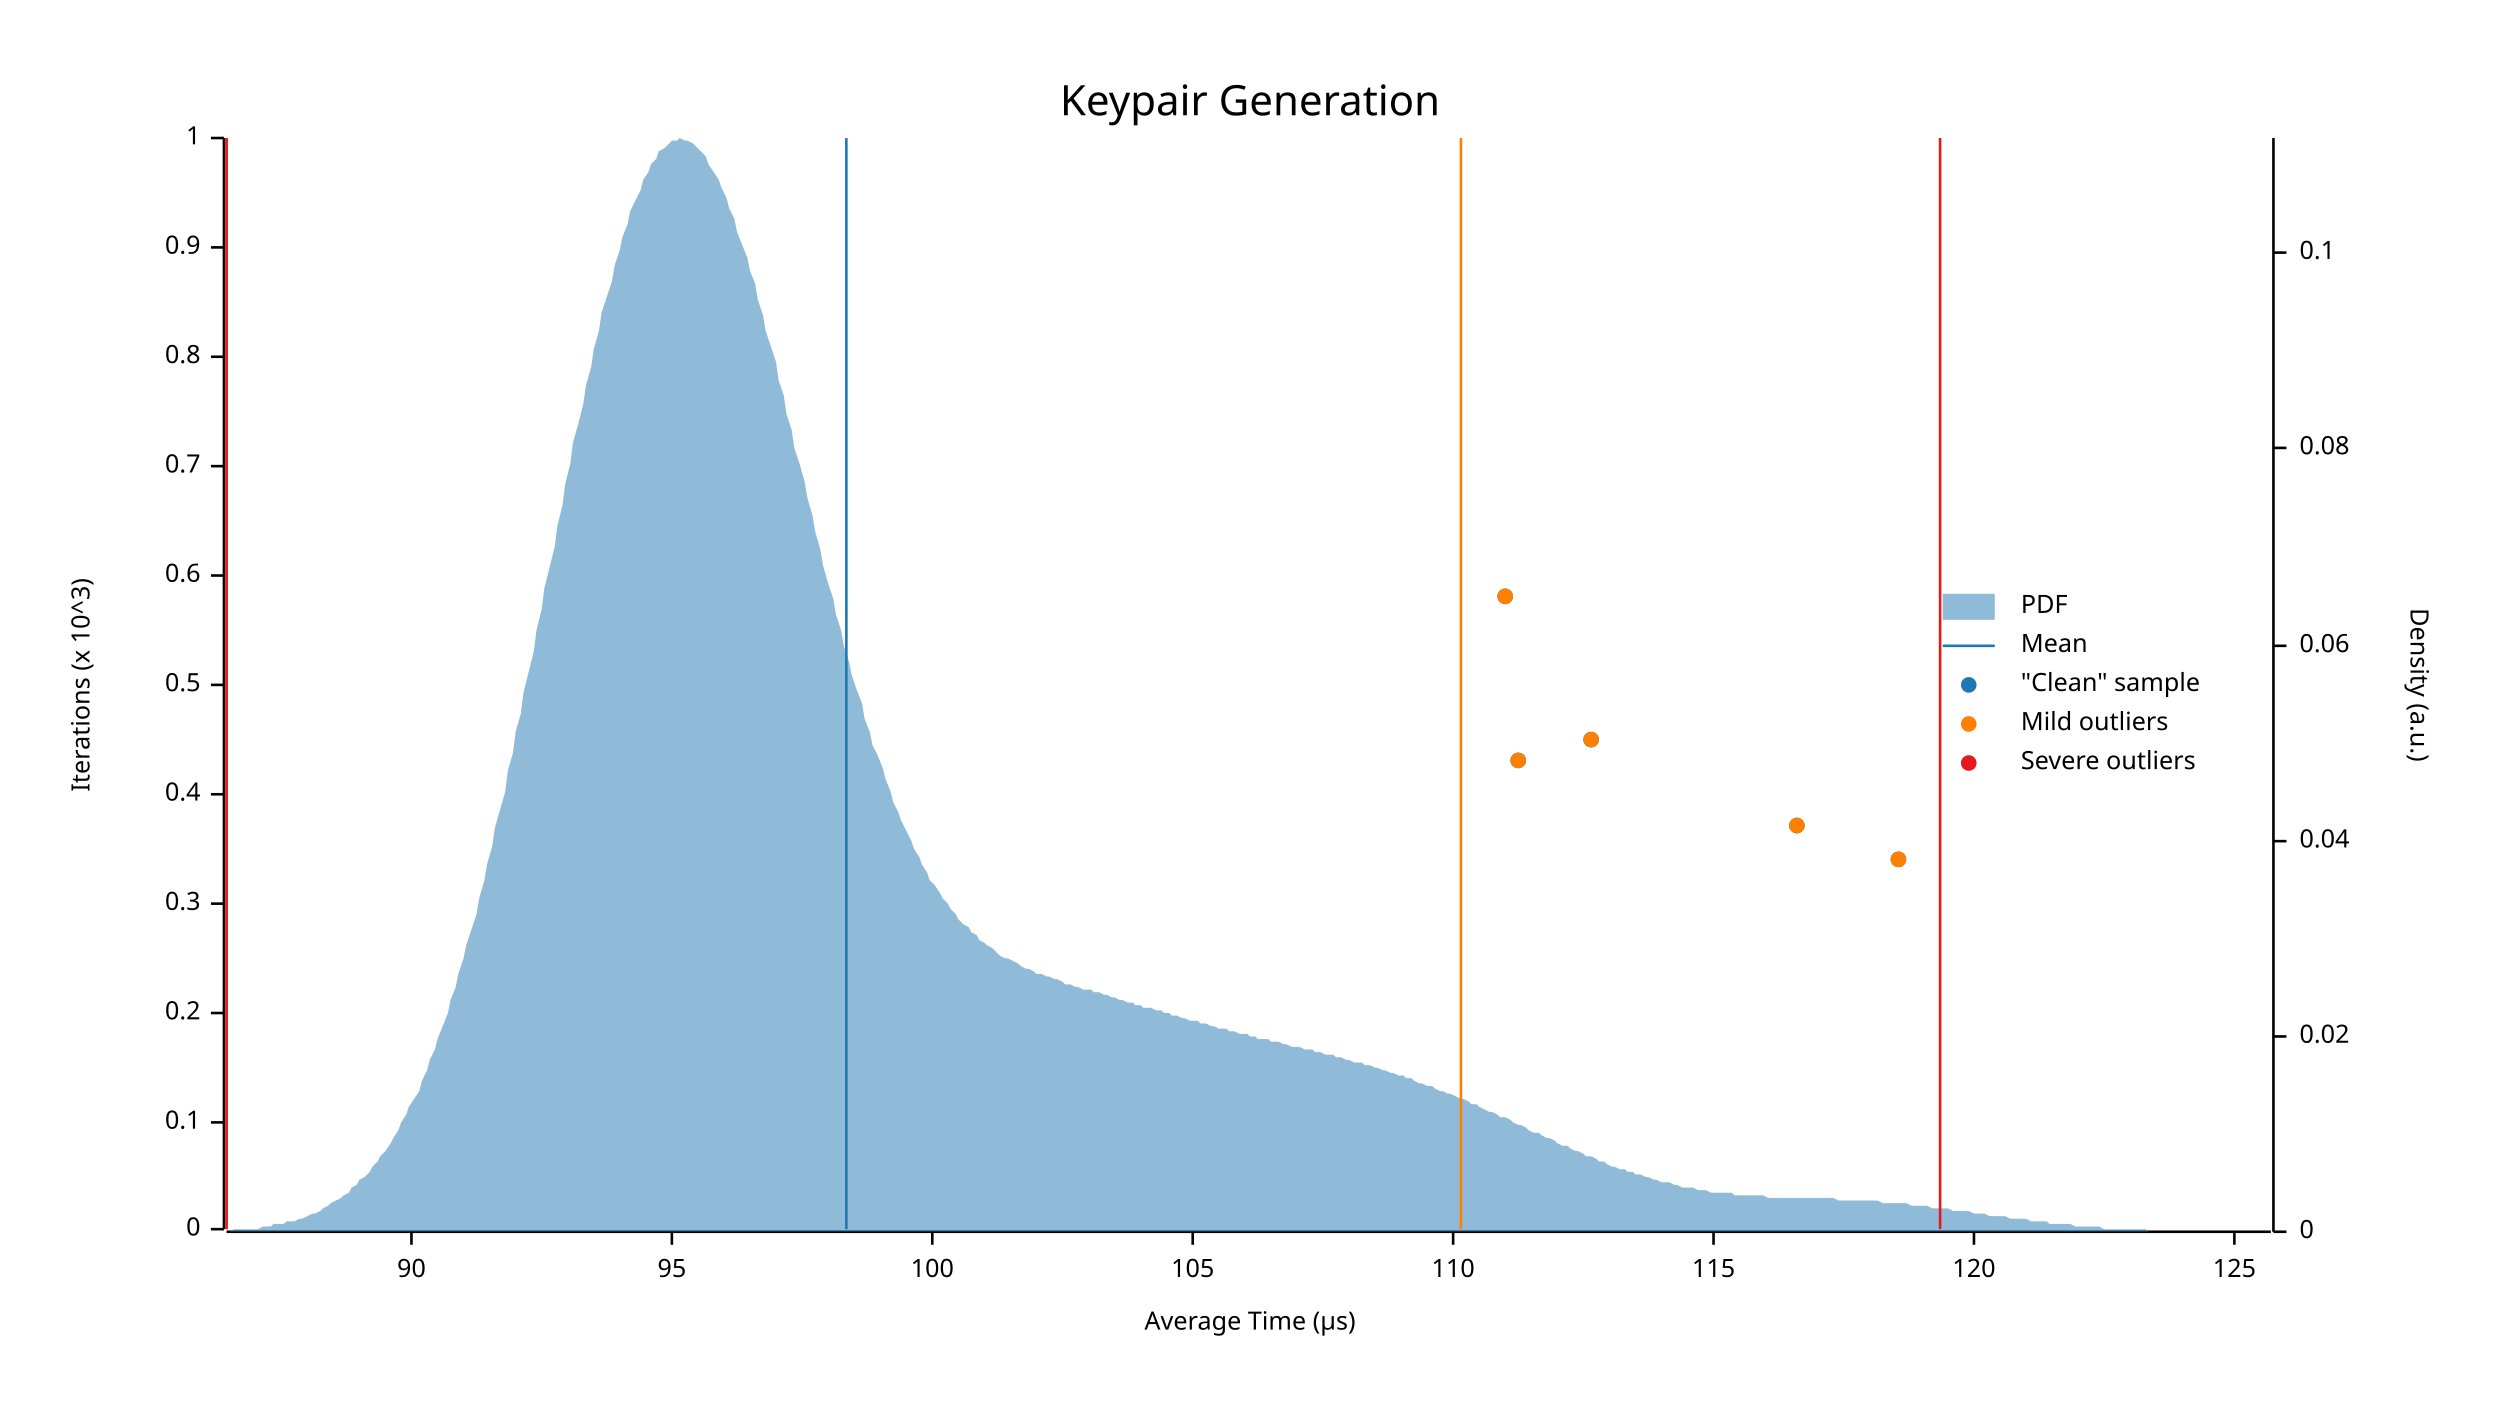
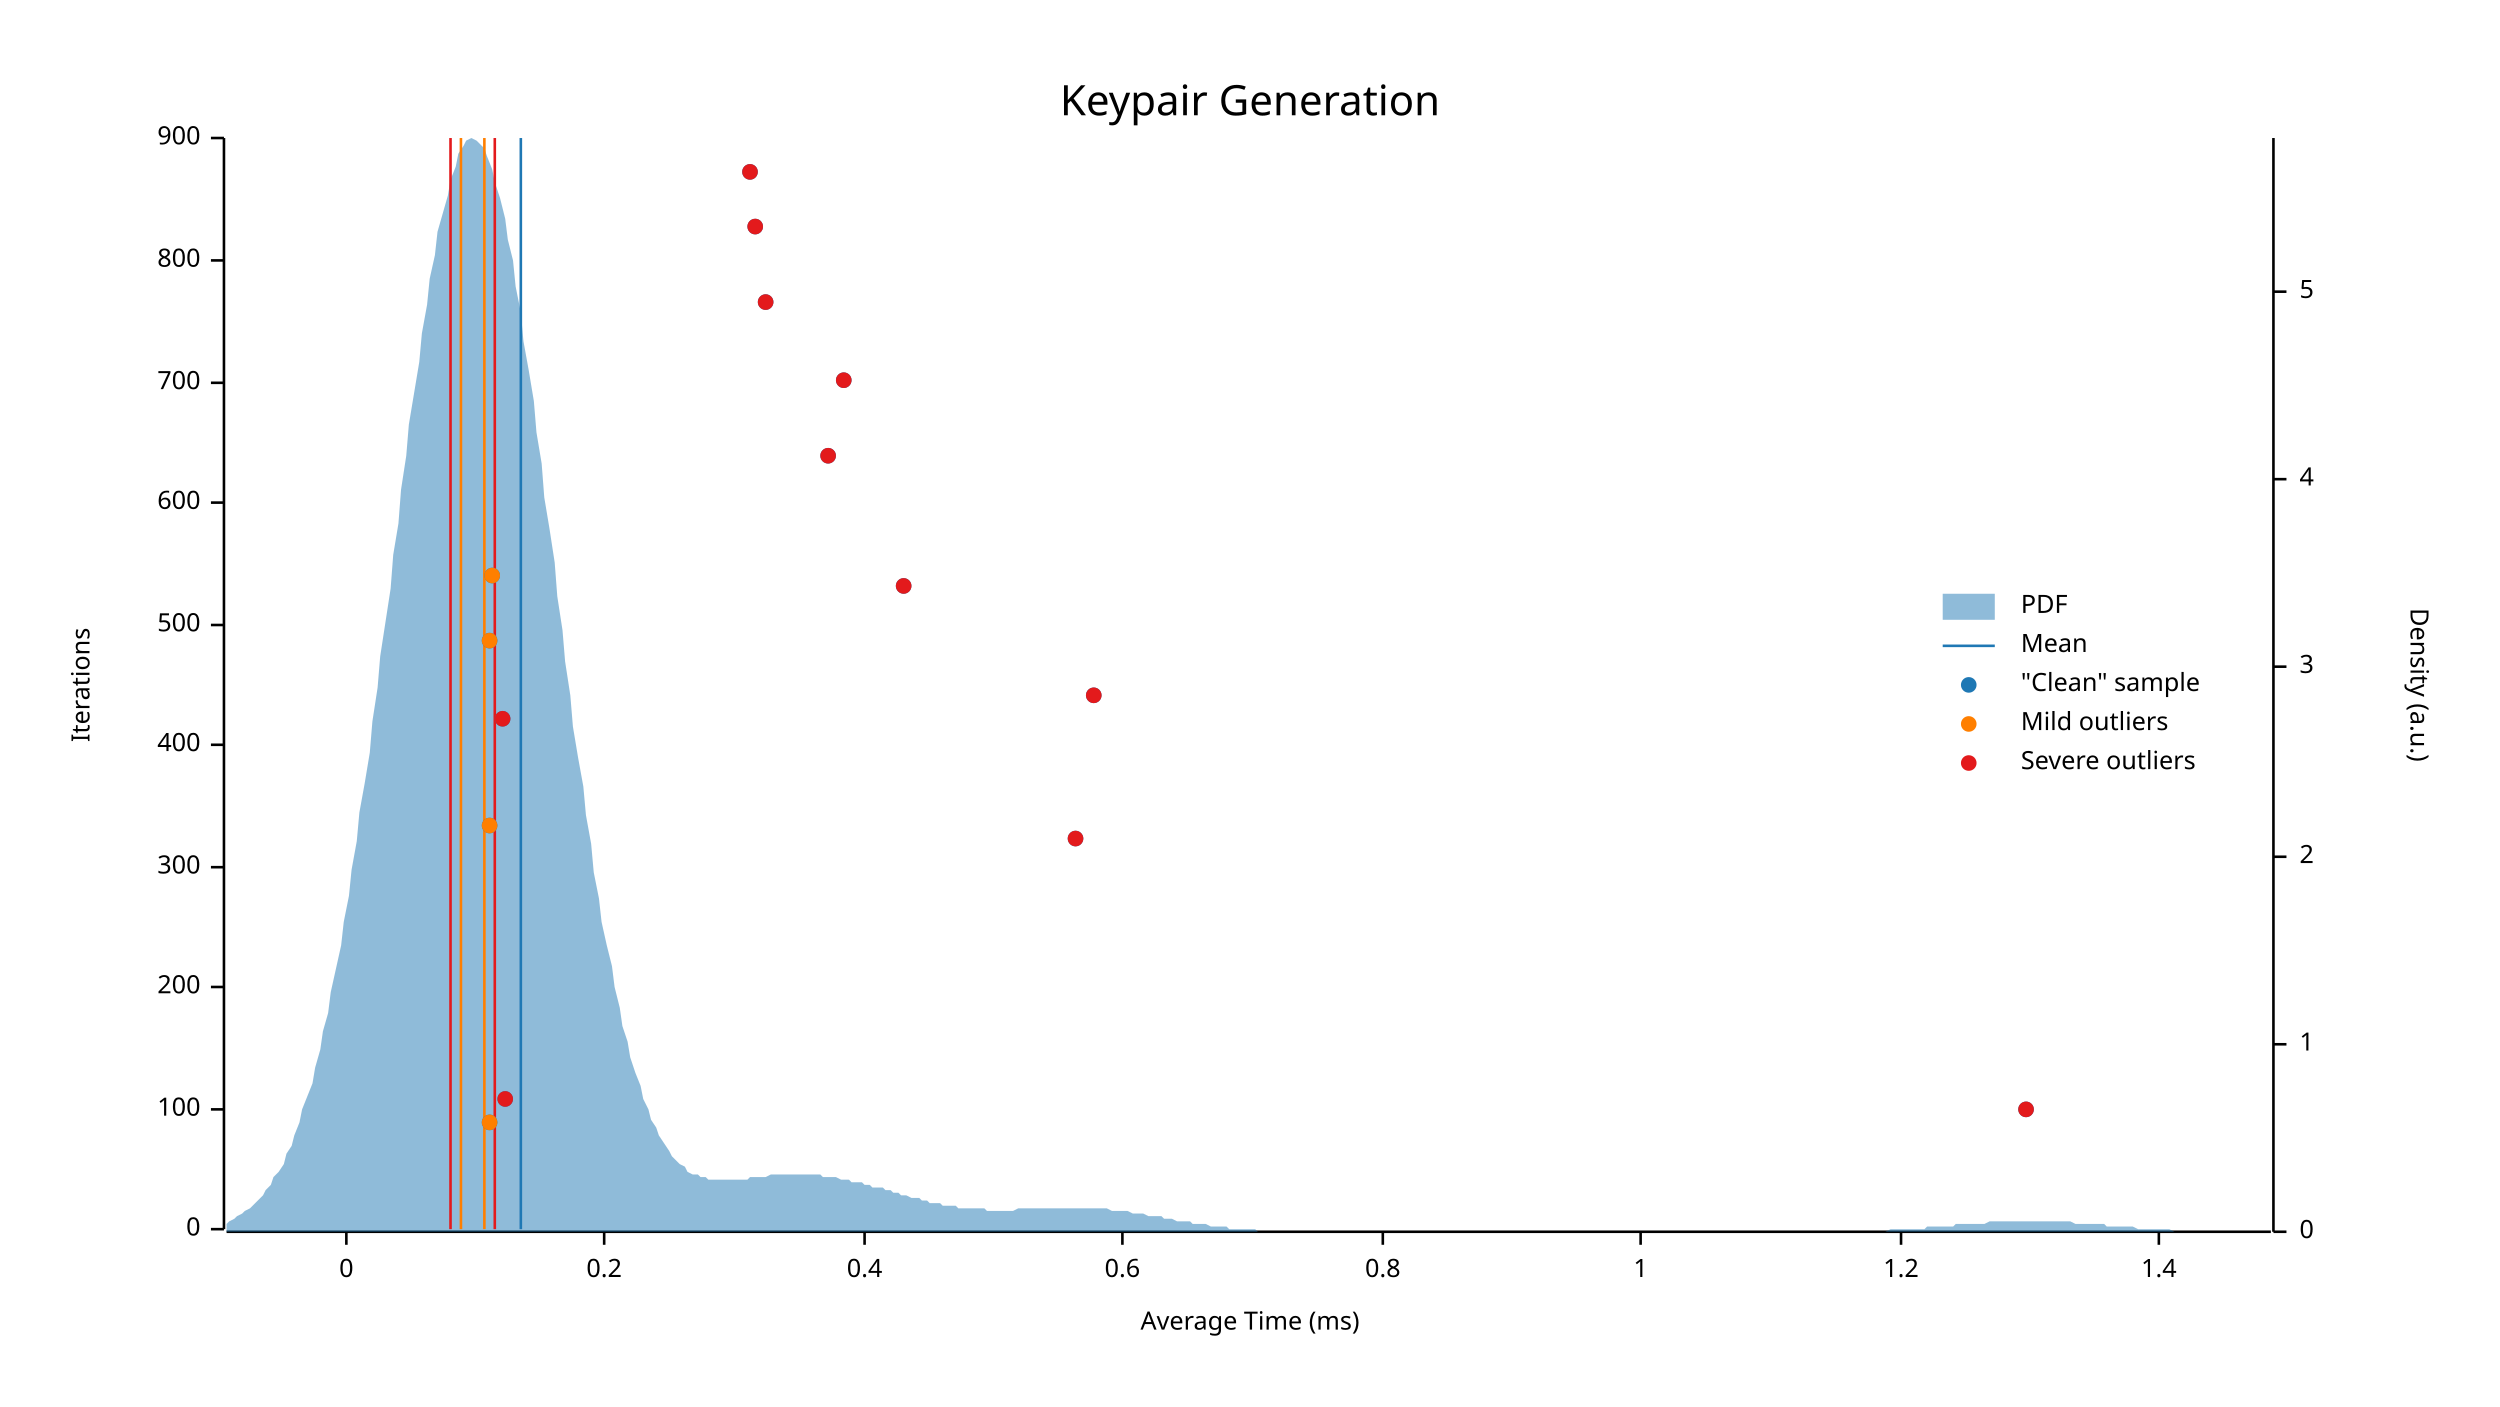
<svg xmlns="http://www.w3.org/2000/svg" width="960" height="540" viewBox="0 0 960 540">
  <text x="480" y="32" dy="0.76em" text-anchor="middle" font-family="sans-serif" font-size="16.129" opacity="1" fill="#000000">
Keypair Generation
</text>
  <text x="27" y="263" dy="0.76em" text-anchor="middle" font-family="sans-serif" font-size="9.677" opacity="1" fill="#000000" transform="rotate(270, 27, 263)">
- Iterations (x 10^3)
+ Iterations
</text>
  <text x="480" y="513" dy="-0.5ex" text-anchor="middle" font-family="sans-serif" font-size="9.677" opacity="1" fill="#000000">
- Average Time (µs)
+ Average Time (ms)
</text>
  <polyline fill="none" opacity="1" stroke="#000000" stroke-width="1" points="86,53 86,472 " />
  <text x="77" y="472" dy="0.5ex" text-anchor="end" font-family="sans-serif" font-size="9.677" opacity="1" fill="#000000">
0
</text>
  <polyline fill="none" opacity="1" stroke="#000000" stroke-width="1" points="81,472 86,472 " />
-   <text x="77" y="431" dy="0.5ex" text-anchor="end" font-family="sans-serif" font-size="9.677" opacity="1" fill="#000000">
- 0.1
+   <text x="77" y="426" dy="0.5ex" text-anchor="end" font-family="sans-serif" font-size="9.677" opacity="1" fill="#000000">
+ 100
</text>
-   <polyline fill="none" opacity="1" stroke="#000000" stroke-width="1" points="81,431 86,431 " />
-   <text x="77" y="389" dy="0.5ex" text-anchor="end" font-family="sans-serif" font-size="9.677" opacity="1" fill="#000000">
- 0.2
+   <polyline fill="none" opacity="1" stroke="#000000" stroke-width="1" points="81,426 86,426 " />
+   <text x="77" y="379" dy="0.5ex" text-anchor="end" font-family="sans-serif" font-size="9.677" opacity="1" fill="#000000">
+ 200
</text>
-   <polyline fill="none" opacity="1" stroke="#000000" stroke-width="1" points="81,389 86,389 " />
-   <text x="77" y="347" dy="0.5ex" text-anchor="end" font-family="sans-serif" font-size="9.677" opacity="1" fill="#000000">
- 0.3
+   <polyline fill="none" opacity="1" stroke="#000000" stroke-width="1" points="81,379 86,379 " />
+   <text x="77" y="333" dy="0.5ex" text-anchor="end" font-family="sans-serif" font-size="9.677" opacity="1" fill="#000000">
+ 300
</text>
-   <polyline fill="none" opacity="1" stroke="#000000" stroke-width="1" points="81,347 86,347 " />
-   <text x="77" y="305" dy="0.5ex" text-anchor="end" font-family="sans-serif" font-size="9.677" opacity="1" fill="#000000">
- 0.4
+   <polyline fill="none" opacity="1" stroke="#000000" stroke-width="1" points="81,333 86,333 " />
+   <text x="77" y="286" dy="0.5ex" text-anchor="end" font-family="sans-serif" font-size="9.677" opacity="1" fill="#000000">
+ 400
</text>
-   <polyline fill="none" opacity="1" stroke="#000000" stroke-width="1" points="81,305 86,305 " />
-   <text x="77" y="263" dy="0.5ex" text-anchor="end" font-family="sans-serif" font-size="9.677" opacity="1" fill="#000000">
- 0.5
+   <polyline fill="none" opacity="1" stroke="#000000" stroke-width="1" points="81,286 86,286 " />
+   <text x="77" y="240" dy="0.5ex" text-anchor="end" font-family="sans-serif" font-size="9.677" opacity="1" fill="#000000">
+ 500
</text>
-   <polyline fill="none" opacity="1" stroke="#000000" stroke-width="1" points="81,263 86,263 " />
-   <text x="77" y="221" dy="0.5ex" text-anchor="end" font-family="sans-serif" font-size="9.677" opacity="1" fill="#000000">
- 0.6
+   <polyline fill="none" opacity="1" stroke="#000000" stroke-width="1" points="81,240 86,240 " />
+   <text x="77" y="193" dy="0.5ex" text-anchor="end" font-family="sans-serif" font-size="9.677" opacity="1" fill="#000000">
+ 600
</text>
-   <polyline fill="none" opacity="1" stroke="#000000" stroke-width="1" points="81,221 86,221 " />
-   <text x="77" y="179" dy="0.5ex" text-anchor="end" font-family="sans-serif" font-size="9.677" opacity="1" fill="#000000">
- 0.7
+   <polyline fill="none" opacity="1" stroke="#000000" stroke-width="1" points="81,193 86,193 " />
+   <text x="77" y="147" dy="0.5ex" text-anchor="end" font-family="sans-serif" font-size="9.677" opacity="1" fill="#000000">
+ 700
</text>
-   <polyline fill="none" opacity="1" stroke="#000000" stroke-width="1" points="81,179 86,179 " />
-   <text x="77" y="137" dy="0.5ex" text-anchor="end" font-family="sans-serif" font-size="9.677" opacity="1" fill="#000000">
- 0.8
+   <polyline fill="none" opacity="1" stroke="#000000" stroke-width="1" points="81,147 86,147 " />
+   <text x="77" y="100" dy="0.5ex" text-anchor="end" font-family="sans-serif" font-size="9.677" opacity="1" fill="#000000">
+ 800
</text>
-   <polyline fill="none" opacity="1" stroke="#000000" stroke-width="1" points="81,137 86,137 " />
-   <text x="77" y="95" dy="0.5ex" text-anchor="end" font-family="sans-serif" font-size="9.677" opacity="1" fill="#000000">
- 0.9
- </text>
-   <polyline fill="none" opacity="1" stroke="#000000" stroke-width="1" points="81,95 86,95 " />
+   <polyline fill="none" opacity="1" stroke="#000000" stroke-width="1" points="81,100 86,100 " />
  <text x="77" y="53" dy="0.5ex" text-anchor="end" font-family="sans-serif" font-size="9.677" opacity="1" fill="#000000">
- 1
+ 900
</text>
  <polyline fill="none" opacity="1" stroke="#000000" stroke-width="1" points="81,53 86,53 " />
  <polyline fill="none" opacity="1" stroke="#000000" stroke-width="1" points="87,473 872,473 " />
-   <text x="158" y="483" dy="0.76em" text-anchor="middle" font-family="sans-serif" font-size="9.677" opacity="1" fill="#000000">
- 90
+   <text x="133" y="483" dy="0.76em" text-anchor="middle" font-family="sans-serif" font-size="9.677" opacity="1" fill="#000000">
+ 0
</text>
-   <polyline fill="none" opacity="1" stroke="#000000" stroke-width="1" points="158,473 158,478 " />
-   <text x="258" y="483" dy="0.76em" text-anchor="middle" font-family="sans-serif" font-size="9.677" opacity="1" fill="#000000">
- 95
+   <polyline fill="none" opacity="1" stroke="#000000" stroke-width="1" points="133,473 133,478 " />
+   <text x="232" y="483" dy="0.76em" text-anchor="middle" font-family="sans-serif" font-size="9.677" opacity="1" fill="#000000">
+ 0.2
</text>
-   <polyline fill="none" opacity="1" stroke="#000000" stroke-width="1" points="258,473 258,478 " />
-   <text x="358" y="483" dy="0.76em" text-anchor="middle" font-family="sans-serif" font-size="9.677" opacity="1" fill="#000000">
- 100
+   <polyline fill="none" opacity="1" stroke="#000000" stroke-width="1" points="232,473 232,478 " />
+   <text x="332" y="483" dy="0.76em" text-anchor="middle" font-family="sans-serif" font-size="9.677" opacity="1" fill="#000000">
+ 0.4
</text>
-   <polyline fill="none" opacity="1" stroke="#000000" stroke-width="1" points="358,473 358,478 " />
-   <text x="458" y="483" dy="0.76em" text-anchor="middle" font-family="sans-serif" font-size="9.677" opacity="1" fill="#000000">
- 105
+   <polyline fill="none" opacity="1" stroke="#000000" stroke-width="1" points="332,473 332,478 " />
+   <text x="431" y="483" dy="0.76em" text-anchor="middle" font-family="sans-serif" font-size="9.677" opacity="1" fill="#000000">
+ 0.6
</text>
-   <polyline fill="none" opacity="1" stroke="#000000" stroke-width="1" points="458,473 458,478 " />
-   <text x="558" y="483" dy="0.76em" text-anchor="middle" font-family="sans-serif" font-size="9.677" opacity="1" fill="#000000">
- 110
+   <polyline fill="none" opacity="1" stroke="#000000" stroke-width="1" points="431,473 431,478 " />
+   <text x="531" y="483" dy="0.76em" text-anchor="middle" font-family="sans-serif" font-size="9.677" opacity="1" fill="#000000">
+ 0.8
</text>
-   <polyline fill="none" opacity="1" stroke="#000000" stroke-width="1" points="558,473 558,478 " />
-   <text x="658" y="483" dy="0.76em" text-anchor="middle" font-family="sans-serif" font-size="9.677" opacity="1" fill="#000000">
- 115
+   <polyline fill="none" opacity="1" stroke="#000000" stroke-width="1" points="531,473 531,478 " />
+   <text x="630" y="483" dy="0.76em" text-anchor="middle" font-family="sans-serif" font-size="9.677" opacity="1" fill="#000000">
+ 1
</text>
-   <polyline fill="none" opacity="1" stroke="#000000" stroke-width="1" points="658,473 658,478 " />
-   <text x="758" y="483" dy="0.76em" text-anchor="middle" font-family="sans-serif" font-size="9.677" opacity="1" fill="#000000">
- 120
+   <polyline fill="none" opacity="1" stroke="#000000" stroke-width="1" points="630,473 630,478 " />
+   <text x="730" y="483" dy="0.76em" text-anchor="middle" font-family="sans-serif" font-size="9.677" opacity="1" fill="#000000">
+ 1.2
</text>
-   <polyline fill="none" opacity="1" stroke="#000000" stroke-width="1" points="758,473 758,478 " />
-   <text x="858" y="483" dy="0.76em" text-anchor="middle" font-family="sans-serif" font-size="9.677" opacity="1" fill="#000000">
- 125
+   <polyline fill="none" opacity="1" stroke="#000000" stroke-width="1" points="730,473 730,478 " />
+   <text x="829" y="483" dy="0.76em" text-anchor="middle" font-family="sans-serif" font-size="9.677" opacity="1" fill="#000000">
+ 1.4
</text>
-   <polyline fill="none" opacity="1" stroke="#000000" stroke-width="1" points="858,473 858,478 " />
+   <polyline fill="none" opacity="1" stroke="#000000" stroke-width="1" points="829,473 829,478 " />
  <text x="933" y="263" dy="0.76em" text-anchor="middle" font-family="sans-serif" font-size="9.677" opacity="1" fill="#000000" transform="rotate(90, 933, 263)">
Density (a.u.)
</text>
  <polyline fill="none" opacity="1" stroke="#000000" stroke-width="1" points="873,53 873,473 " />
  <text x="883" y="473" dy="0.5ex" text-anchor="start" font-family="sans-serif" font-size="9.677" opacity="1" fill="#000000">
0
</text>
  <polyline fill="none" opacity="1" stroke="#000000" stroke-width="1" points="873,473 878,473 " />
-   <text x="883" y="398" dy="0.5ex" text-anchor="start" font-family="sans-serif" font-size="9.677" opacity="1" fill="#000000">
- 0.02
+   <text x="883" y="401" dy="0.5ex" text-anchor="start" font-family="sans-serif" font-size="9.677" opacity="1" fill="#000000">
+ 1
</text>
-   <polyline fill="none" opacity="1" stroke="#000000" stroke-width="1" points="873,398 878,398 " />
-   <text x="883" y="323" dy="0.5ex" text-anchor="start" font-family="sans-serif" font-size="9.677" opacity="1" fill="#000000">
- 0.04
+   <polyline fill="none" opacity="1" stroke="#000000" stroke-width="1" points="873,401 878,401 " />
+   <text x="883" y="329" dy="0.5ex" text-anchor="start" font-family="sans-serif" font-size="9.677" opacity="1" fill="#000000">
+ 2
</text>
-   <polyline fill="none" opacity="1" stroke="#000000" stroke-width="1" points="873,323 878,323 " />
-   <text x="883" y="248" dy="0.5ex" text-anchor="start" font-family="sans-serif" font-size="9.677" opacity="1" fill="#000000">
- 0.06
+   <polyline fill="none" opacity="1" stroke="#000000" stroke-width="1" points="873,329 878,329 " />
+   <text x="883" y="256" dy="0.5ex" text-anchor="start" font-family="sans-serif" font-size="9.677" opacity="1" fill="#000000">
+ 3
</text>
-   <polyline fill="none" opacity="1" stroke="#000000" stroke-width="1" points="873,248 878,248 " />
-   <text x="883" y="172" dy="0.5ex" text-anchor="start" font-family="sans-serif" font-size="9.677" opacity="1" fill="#000000">
- 0.08
+   <polyline fill="none" opacity="1" stroke="#000000" stroke-width="1" points="873,256 878,256 " />
+   <text x="883" y="184" dy="0.5ex" text-anchor="start" font-family="sans-serif" font-size="9.677" opacity="1" fill="#000000">
+ 4
</text>
-   <polyline fill="none" opacity="1" stroke="#000000" stroke-width="1" points="873,172 878,172 " />
-   <text x="883" y="97" dy="0.5ex" text-anchor="start" font-family="sans-serif" font-size="9.677" opacity="1" fill="#000000">
- 0.1
+   <polyline fill="none" opacity="1" stroke="#000000" stroke-width="1" points="873,184 878,184 " />
+   <text x="883" y="112" dy="0.5ex" text-anchor="start" font-family="sans-serif" font-size="9.677" opacity="1" fill="#000000">
+ 5
</text>
-   <polyline fill="none" opacity="1" stroke="#000000" stroke-width="1" points="873,97 878,97 " />
-   <polygon opacity="0.5" fill="#1F78B4" points="87,473 88,473 90,472 91,472 93,472 94,472 96,472 98,472 99,472 101,471 102,471 104,471 105,470 107,470 109,470 110,469 112,469 113,469 115,468 116,468 118,467 120,466 121,466 123,465 124,464 126,463 127,462 129,461 131,460 132,459 134,458 135,456 137,455 138,453 140,452 142,450 143,448 145,446 146,444 148,442 150,439 151,437 153,434 154,431 156,428 157,425 159,422 161,419 162,415 164,411 165,407 167,403 168,399 170,394 172,389 173,384 175,379 176,374 178,368 179,363 181,357 183,351 184,345 186,338 187,332 189,325 190,318 192,311 194,304 195,296 197,289 198,281 200,274 201,266 203,258 205,250 206,242 208,234 209,226 211,218 213,210 214,202 216,194 217,186 219,178 220,170 222,163 224,155 225,148 227,141 228,134 230,127 231,120 233,114 235,108 236,102 238,96 239,91 241,86 242,81 244,77 246,73 247,69 249,66 250,63 252,61 253,58 255,57 257,55 258,54 260,54 261,53 263,54 264,54 266,55 268,57 269,58 271,60 272,63 274,66 276,69 277,72 279,76 280,80 282,84 283,89 285,94 287,99 288,104 290,109 291,115 293,121 294,127 296,133 298,139 299,146 301,152 302,159 304,165 305,172 307,178 309,185 310,191 312,198 313,204 315,211 316,217 318,224 320,230 321,236 323,242 324,248 326,254 327,259 329,265 331,270 332,276 334,281 335,286 337,290 339,295 340,299 342,304 343,308 345,312 346,315 348,319 350,323 351,326 353,329 354,332 356,335 357,338 359,340 361,343 362,345 364,347 365,349 367,351 368,353 370,355 372,356 373,358 375,359 376,361 378,362 379,363 381,364 383,366 384,367 386,368 387,368 389,369 391,370 392,371 394,372 395,372 397,373 398,374 400,374 402,375 403,375 405,376 406,376 408,377 409,378 411,378 413,379 414,379 416,380 417,380 419,380 420,381 422,381 424,382 425,382 427,383 428,383 430,384 431,384 433,385 435,385 436,386 438,386 439,387 441,387 442,387 444,388 446,388 447,389 449,389 450,390 452,390 454,391 455,391 457,392 458,392 460,392 461,393 463,393 465,394 466,394 468,395 469,395 471,395 472,396 474,396 476,397 477,397 479,397 480,398 482,398 483,399 485,399 487,399 488,400 490,400 491,400 493,401 494,401 496,402 498,402 499,402 501,403 502,403 504,403 505,404 507,404 509,405 510,405 512,405 513,406 515,406 517,407 518,407 520,408 521,408 523,408 524,409 526,409 528,410 529,410 531,411 532,411 534,412 535,412 537,413 539,413 540,414 542,414 543,415 545,416 546,416 548,417 550,417 551,418 553,419 554,419 556,420 557,420 559,421 561,422 562,422 564,423 565,424 567,424 568,425 570,426 572,427 573,427 575,428 576,429 578,429 580,430 581,431 583,432 584,432 586,433 587,434 589,435 591,435 592,436 594,437 595,437 597,438 598,439 600,440 602,440 603,441 605,442 606,442 608,443 609,444 611,444 613,445 614,446 616,446 617,447 619,448 620,448 622,449 624,449 625,450 627,450 628,451 630,451 632,452 633,452 635,453 636,453 638,454 639,454 641,454 643,455 644,455 646,456 647,456 649,456 650,456 652,457 654,457 655,457 657,458 658,458 660,458 661,458 663,458 665,458 666,459 668,459 669,459 671,459 672,459 674,459 676,459 677,459 679,460 680,460 682,460 683,460 685,460 687,460 688,460 690,460 691,460 693,460 695,460 696,460 698,460 699,460 701,460 702,460 704,460 706,461 707,461 709,461 710,461 712,461 713,461 715,461 717,461 718,461 720,461 721,461 723,462 724,462 726,462 728,462 729,462 731,462 732,462 734,463 735,463 737,463 739,463 740,463 742,464 743,464 745,464 746,464 748,464 750,465 751,465 753,465 754,465 756,465 758,466 759,466 761,466 762,466 764,467 765,467 767,467 769,467 770,467 772,468 773,468 775,468 776,468 778,468 780,469 781,469 783,469 784,469 786,469 787,470 789,470 791,470 792,470 794,470 795,470 797,471 798,471 800,471 802,471 803,471 805,471 806,471 808,472 809,472 811,472 813,472 814,472 816,472 817,472 819,472 821,472 822,472 824,472 825,473 827,473 828,473 830,473 832,473 833,473 835,473 836,473 838,473 839,473 841,473 843,473 844,473 846,473 847,473 849,473 850,473 852,473 854,473 855,473 857,473 858,473 860,473 861,473 863,473 865,473 866,473 868,473 869,473 871,473 873,473 873,473 87,473 " />
-   <polyline fill="none" opacity="1" stroke="#1F78B4" stroke-width="1" points="325,472 325,53 " />
-   <polyline fill="none" opacity="1" stroke="#FF7F00" stroke-width="1" points="87,472 87,53 " />
-   <polyline fill="none" opacity="1" stroke="#FF7F00" stroke-width="1" points="561,472 561,53 " />
-   <polyline fill="none" opacity="1" stroke="#E31A1C" stroke-width="1" points="87,472 87,53 " />
-   <polyline fill="none" opacity="1" stroke="#E31A1C" stroke-width="1" points="745,472 745,53 " />
-   <circle cx="729" cy="330" r="3" opacity="1" fill="#1F78B4" stroke="none" stroke-width="1" />
-   <circle cx="690" cy="317" r="3" opacity="1" fill="#1F78B4" stroke="none" stroke-width="1" />
-   <circle cx="583" cy="292" r="3" opacity="1" fill="#1F78B4" stroke="none" stroke-width="1" />
-   <circle cx="611" cy="284" r="3" opacity="1" fill="#1F78B4" stroke="none" stroke-width="1" />
-   <circle cx="578" cy="229" r="3" opacity="1" fill="#1F78B4" stroke="none" stroke-width="1" />
-   <circle cx="729" cy="330" r="3" opacity="1" fill="#FF7F00" stroke="none" stroke-width="1" />
-   <circle cx="690" cy="317" r="3" opacity="1" fill="#FF7F00" stroke="none" stroke-width="1" />
-   <circle cx="583" cy="292" r="3" opacity="1" fill="#FF7F00" stroke="none" stroke-width="1" />
-   <circle cx="611" cy="284" r="3" opacity="1" fill="#FF7F00" stroke="none" stroke-width="1" />
-   <circle cx="578" cy="229" r="3" opacity="1" fill="#FF7F00" stroke="none" stroke-width="1" />
+   <polyline fill="none" opacity="1" stroke="#000000" stroke-width="1" points="873,112 878,112 " />
+   <polygon opacity="0.5" fill="#1F78B4" points="87,470 88,469 90,468 91,467 93,466 94,465 96,464 98,462 99,461 101,459 102,457 104,455 105,452 107,450 109,447 110,443 112,440 113,436 115,431 116,426 118,421 120,416 121,410 123,403 124,396 126,389 127,381 129,372 131,363 132,354 134,344 135,334 137,323 138,312 140,301 142,289 143,277 145,264 146,252 148,239 150,226 151,213 153,201 154,188 156,175 157,163 159,151 161,139 162,128 164,117 165,107 167,98 168,89 170,82 172,75 173,69 175,64 176,59 178,56 179,54 181,53 183,54 184,55 186,57 187,60 189,65 190,70 192,76 194,84 195,92 197,100 198,110 200,120 201,131 203,142 205,154 206,166 208,178 209,191 211,203 213,216 214,229 216,242 217,254 219,267 220,279 222,291 224,302 225,313 227,324 228,335 230,345 231,354 233,363 235,371 236,379 238,387 239,394 241,400 242,406 244,412 246,417 247,422 249,426 250,430 252,433 253,436 255,439 257,442 258,444 260,446 261,447 263,448 264,450 266,451 268,451 269,452 271,452 272,453 274,453 276,453 277,453 279,453 280,453 282,453 283,453 285,453 287,453 288,452 290,452 291,452 293,452 294,452 296,451 298,451 299,451 301,451 302,451 304,451 305,451 307,451 309,451 310,451 312,451 313,451 315,451 316,452 318,452 320,452 321,452 323,453 324,453 326,453 327,454 329,454 331,454 332,455 334,455 335,456 337,456 339,456 340,457 342,457 343,458 345,458 346,459 348,459 350,460 351,460 353,460 354,461 356,461 357,462 359,462 361,462 362,463 364,463 365,463 367,463 368,464 370,464 372,464 373,464 375,464 376,464 378,464 379,465 381,465 383,465 384,465 386,465 387,465 389,465 391,464 392,464 394,464 395,464 397,464 398,464 400,464 402,464 403,464 405,464 406,464 408,464 409,464 411,464 413,464 414,464 416,464 417,464 419,464 420,464 422,464 424,464 425,464 427,465 428,465 430,465 431,465 433,465 435,466 436,466 438,466 439,466 441,467 442,467 444,467 446,467 447,468 449,468 450,468 452,469 454,469 455,469 457,469 458,470 460,470 461,470 463,470 465,471 466,471 468,471 469,471 471,471 472,472 474,472 476,472 477,472 479,472 480,472 482,472 483,473 485,473 487,473 488,473 490,473 491,473 493,473 494,473 496,473 498,473 499,473 501,473 502,473 504,473 505,473 507,473 509,473 510,473 512,473 513,473 515,473 517,473 518,473 520,473 521,473 523,473 524,473 526,473 528,473 529,473 531,473 532,473 534,473 535,473 537,473 539,473 540,473 542,473 543,473 545,473 546,473 548,473 550,473 551,473 553,473 554,473 556,473 557,473 559,473 561,473 562,473 564,473 565,473 567,473 568,473 570,473 572,473 573,473 575,473 576,473 578,473 580,473 581,473 583,473 584,473 586,473 587,473 589,473 591,473 592,473 594,473 595,473 597,473 598,473 600,473 602,473 603,473 605,473 606,473 608,473 609,473 611,473 613,473 614,473 616,473 617,473 619,473 620,473 622,473 624,473 625,473 627,473 628,473 630,473 632,473 633,473 635,473 636,473 638,473 639,473 641,473 643,473 644,473 646,473 647,473 649,473 650,473 652,473 654,473 655,473 657,473 658,473 660,473 661,473 663,473 665,473 666,473 668,473 669,473 671,473 672,473 674,473 676,473 677,473 679,473 680,473 682,473 683,473 685,473 687,473 688,473 690,473 691,473 693,473 695,473 696,473 698,473 699,473 701,473 702,473 704,473 706,473 707,473 709,473 710,473 712,473 713,473 715,473 717,473 718,473 720,473 721,473 723,473 724,473 726,472 728,472 729,472 731,472 732,472 734,472 735,472 737,472 739,472 740,471 742,471 743,471 745,471 746,471 748,471 750,471 751,470 753,470 754,470 756,470 758,470 759,470 761,470 762,470 764,469 765,469 767,469 769,469 770,469 772,469 773,469 775,469 776,469 778,469 780,469 781,469 783,469 784,469 786,469 787,469 789,469 791,469 792,469 794,469 795,469 797,470 798,470 800,470 802,470 803,470 805,470 806,470 808,470 809,471 811,471 813,471 814,471 816,471 817,471 819,471 821,472 822,472 824,472 825,472 827,472 828,472 830,472 832,472 833,472 835,473 836,473 838,473 839,473 841,473 843,473 844,473 846,473 847,473 849,473 850,473 852,473 854,473 855,473 857,473 858,473 860,473 861,473 863,473 865,473 866,473 868,473 869,473 871,473 873,473 873,473 87,473 " />
+   <polyline fill="none" opacity="1" stroke="#1F78B4" stroke-width="1" points="200,472 200,53 " />
+   <polyline fill="none" opacity="1" stroke="#FF7F00" stroke-width="1" points="177,472 177,53 " />
+   <polyline fill="none" opacity="1" stroke="#FF7F00" stroke-width="1" points="186,472 186,53 " />
+   <polyline fill="none" opacity="1" stroke="#E31A1C" stroke-width="1" points="173,472 173,53 " />
+   <polyline fill="none" opacity="1" stroke="#E31A1C" stroke-width="1" points="190,472 190,53 " />
+   <circle cx="188" cy="431" r="3" opacity="1" fill="#1F78B4" stroke="none" stroke-width="1" />
+   <circle cx="778" cy="426" r="3" opacity="1" fill="#1F78B4" stroke="none" stroke-width="1" />
+   <circle cx="194" cy="422" r="3" opacity="1" fill="#1F78B4" stroke="none" stroke-width="1" />
+   <circle cx="413" cy="322" r="3" opacity="1" fill="#1F78B4" stroke="none" stroke-width="1" />
+   <circle cx="188" cy="317" r="3" opacity="1" fill="#1F78B4" stroke="none" stroke-width="1" />
+   <circle cx="193" cy="276" r="3" opacity="1" fill="#1F78B4" stroke="none" stroke-width="1" />
+   <circle cx="420" cy="267" r="3" opacity="1" fill="#1F78B4" stroke="none" stroke-width="1" />
+   <circle cx="188" cy="246" r="3" opacity="1" fill="#1F78B4" stroke="none" stroke-width="1" />
+   <circle cx="347" cy="225" r="3" opacity="1" fill="#1F78B4" stroke="none" stroke-width="1" />
+   <circle cx="189" cy="221" r="3" opacity="1" fill="#1F78B4" stroke="none" stroke-width="1" />
+   <circle cx="318" cy="175" r="3" opacity="1" fill="#1F78B4" stroke="none" stroke-width="1" />
+   <circle cx="324" cy="146" r="3" opacity="1" fill="#1F78B4" stroke="none" stroke-width="1" />
+   <circle cx="294" cy="116" r="3" opacity="1" fill="#1F78B4" stroke="none" stroke-width="1" />
+   <circle cx="290" cy="87" r="3" opacity="1" fill="#1F78B4" stroke="none" stroke-width="1" />
+   <circle cx="288" cy="66" r="3" opacity="1" fill="#1F78B4" stroke="none" stroke-width="1" />
+   <circle cx="188" cy="431" r="3" opacity="1" fill="#FF7F00" stroke="none" stroke-width="1" />
+   <circle cx="188" cy="317" r="3" opacity="1" fill="#FF7F00" stroke="none" stroke-width="1" />
+   <circle cx="188" cy="246" r="3" opacity="1" fill="#FF7F00" stroke="none" stroke-width="1" />
+   <circle cx="189" cy="221" r="3" opacity="1" fill="#FF7F00" stroke="none" stroke-width="1" />
+   <circle cx="778" cy="426" r="3" opacity="1" fill="#E31A1C" stroke="none" stroke-width="1" />
+   <circle cx="194" cy="422" r="3" opacity="1" fill="#E31A1C" stroke="none" stroke-width="1" />
+   <circle cx="413" cy="322" r="3" opacity="1" fill="#E31A1C" stroke="none" stroke-width="1" />
+   <circle cx="193" cy="276" r="3" opacity="1" fill="#E31A1C" stroke="none" stroke-width="1" />
+   <circle cx="420" cy="267" r="3" opacity="1" fill="#E31A1C" stroke="none" stroke-width="1" />
+   <circle cx="347" cy="225" r="3" opacity="1" fill="#E31A1C" stroke="none" stroke-width="1" />
+   <circle cx="318" cy="175" r="3" opacity="1" fill="#E31A1C" stroke="none" stroke-width="1" />
+   <circle cx="324" cy="146" r="3" opacity="1" fill="#E31A1C" stroke="none" stroke-width="1" />
+   <circle cx="294" cy="116" r="3" opacity="1" fill="#E31A1C" stroke="none" stroke-width="1" />
+   <circle cx="290" cy="87" r="3" opacity="1" fill="#E31A1C" stroke="none" stroke-width="1" />
+   <circle cx="288" cy="66" r="3" opacity="1" fill="#E31A1C" stroke="none" stroke-width="1" />
  <text x="776" y="228" dy="0.76em" text-anchor="start" font-family="sans-serif" font-size="9.677" opacity="1" fill="#000000">
PDF
</text>
  <text x="776" y="243" dy="0.76em" text-anchor="start" font-family="sans-serif" font-size="9.677" opacity="1" fill="#000000">
Mean
</text>
  <text x="776" y="258" dy="0.76em" text-anchor="start" font-family="sans-serif" font-size="9.677" opacity="1" fill="#000000">
"Clean" sample
</text>
  <text x="776" y="273" dy="0.76em" text-anchor="start" font-family="sans-serif" font-size="9.677" opacity="1" fill="#000000">
Mild outliers
</text>
  <text x="776" y="288" dy="0.76em" text-anchor="start" font-family="sans-serif" font-size="9.677" opacity="1" fill="#000000">
Severe outliers
</text>
  <rect x="746" y="228" width="20" height="10" opacity="0.5" fill="#1F78B4" stroke="none" />
  <polyline fill="none" opacity="1" stroke="#1F78B4" stroke-width="1" points="746,248 766,248 " />
  <circle cx="756" cy="263" r="3" opacity="1" fill="#1F78B4" stroke="none" stroke-width="1" />
  <circle cx="756" cy="278" r="3" opacity="1" fill="#FF7F00" stroke="none" stroke-width="1" />
  <circle cx="756" cy="293" r="3" opacity="1" fill="#E31A1C" stroke="none" stroke-width="1" />
</svg>
